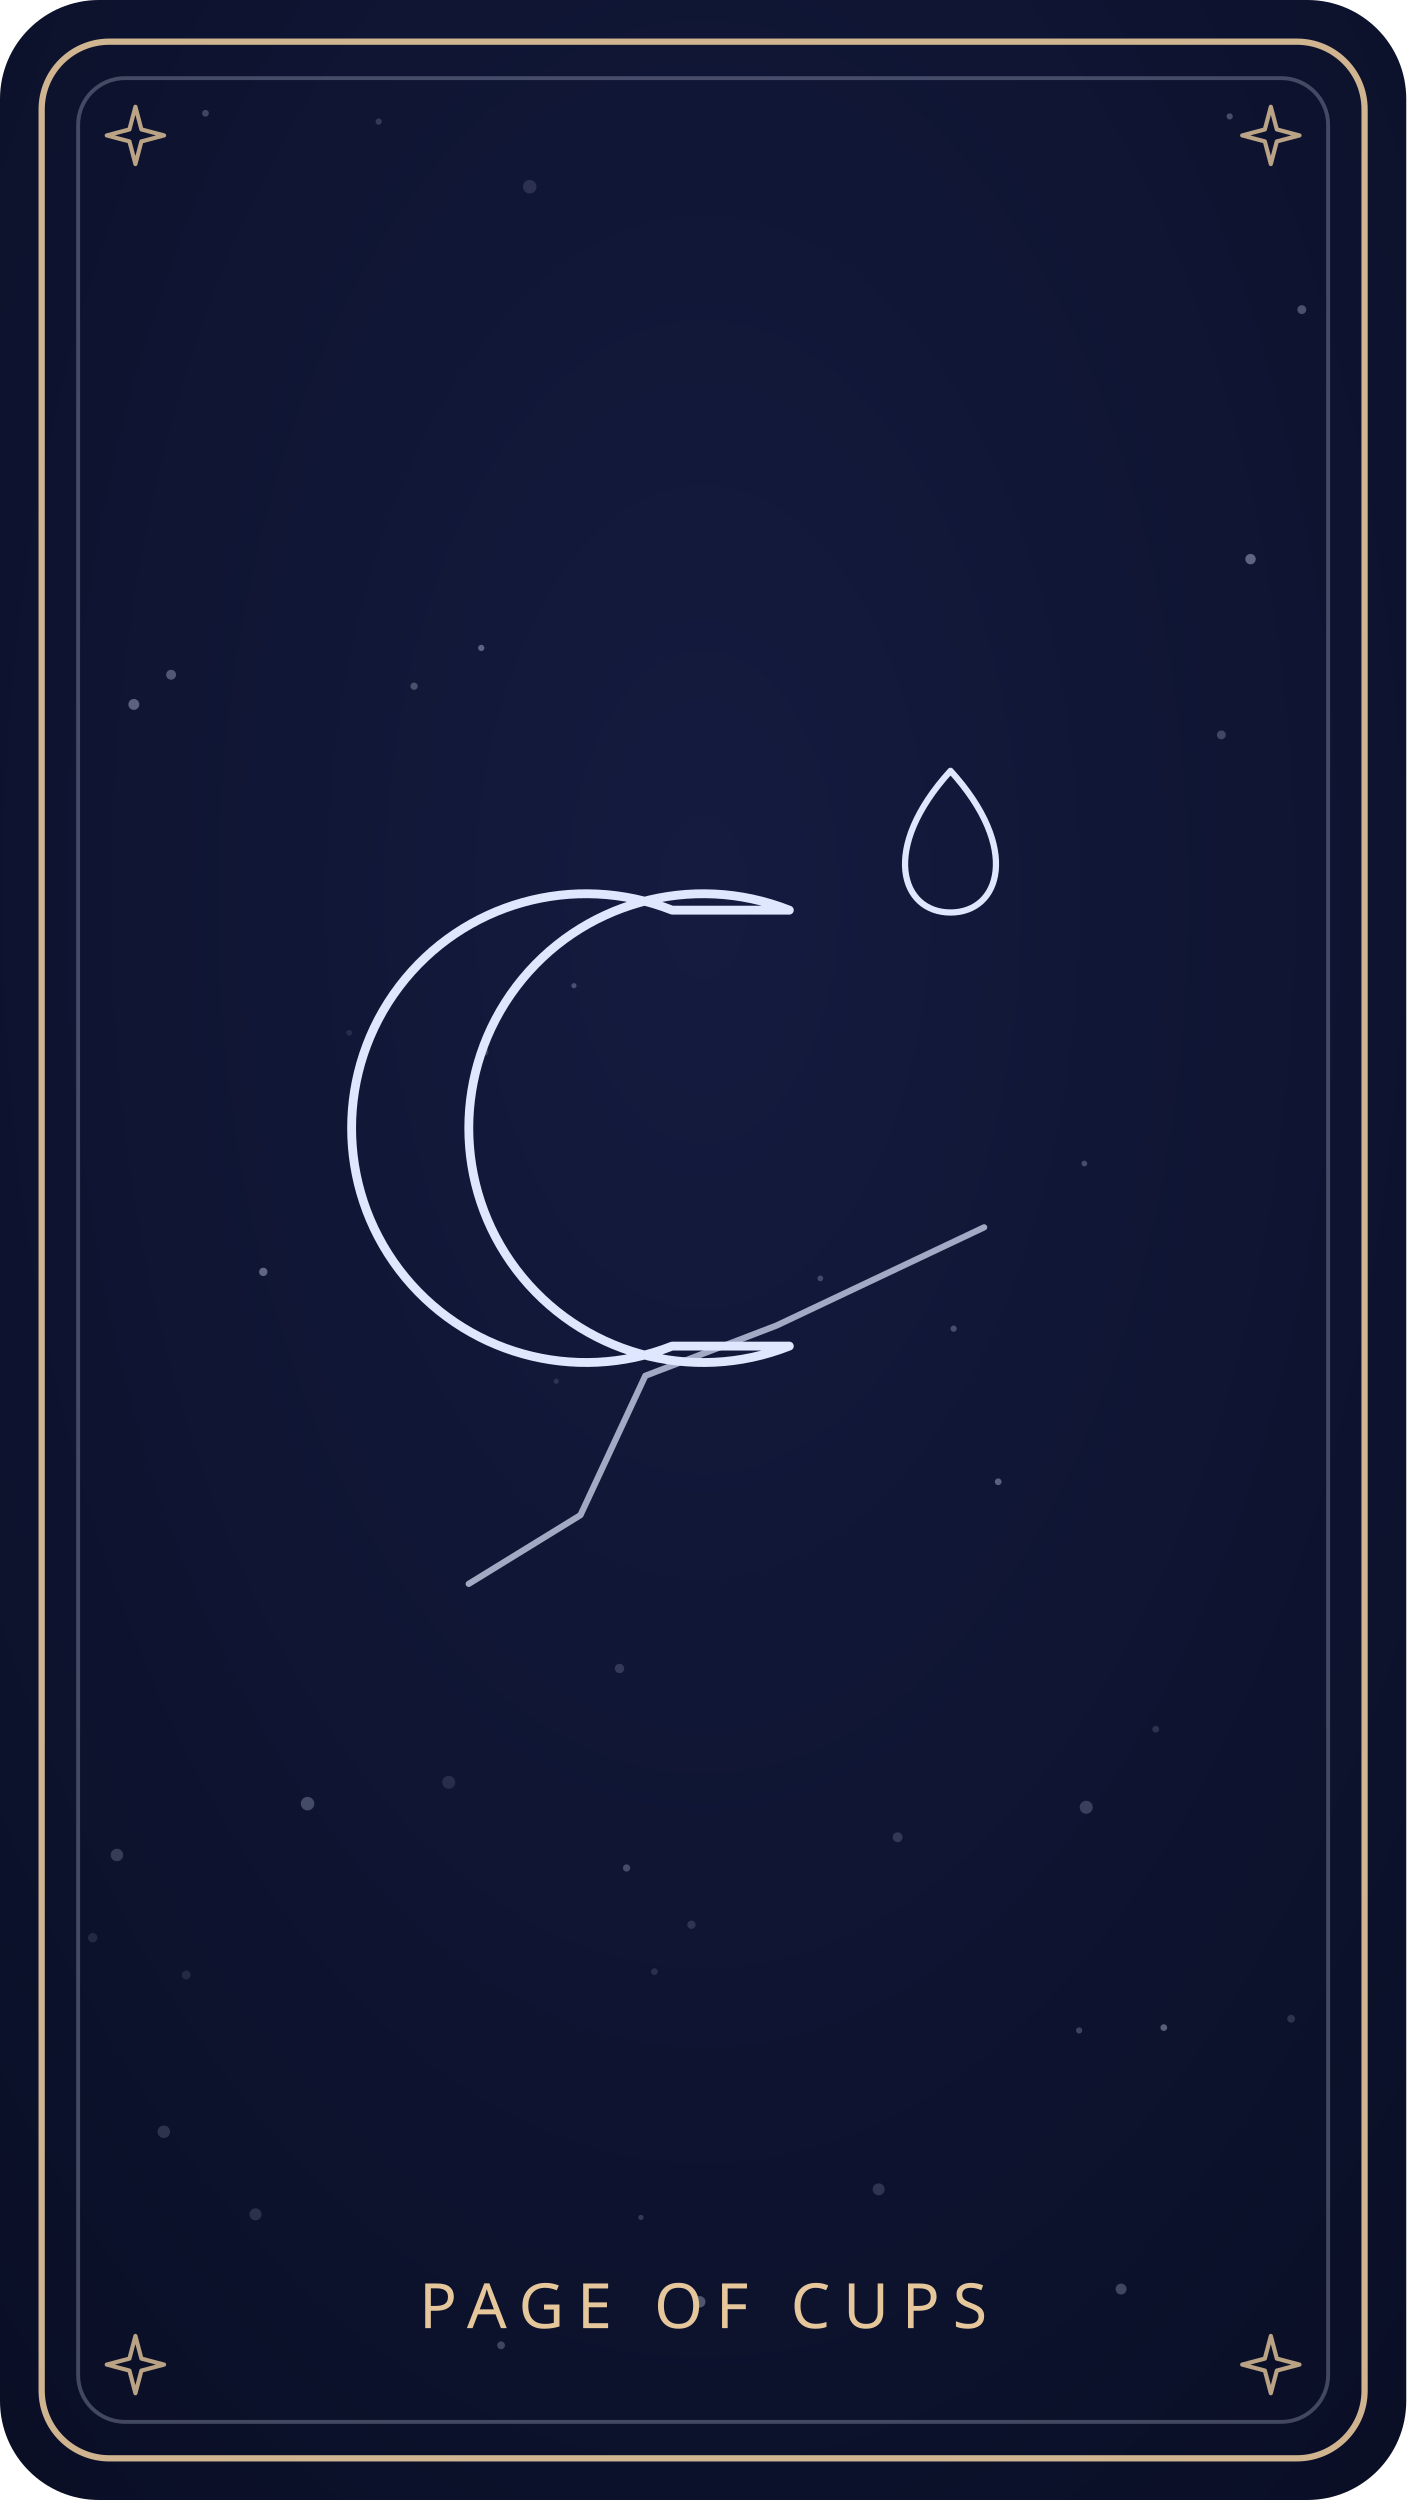
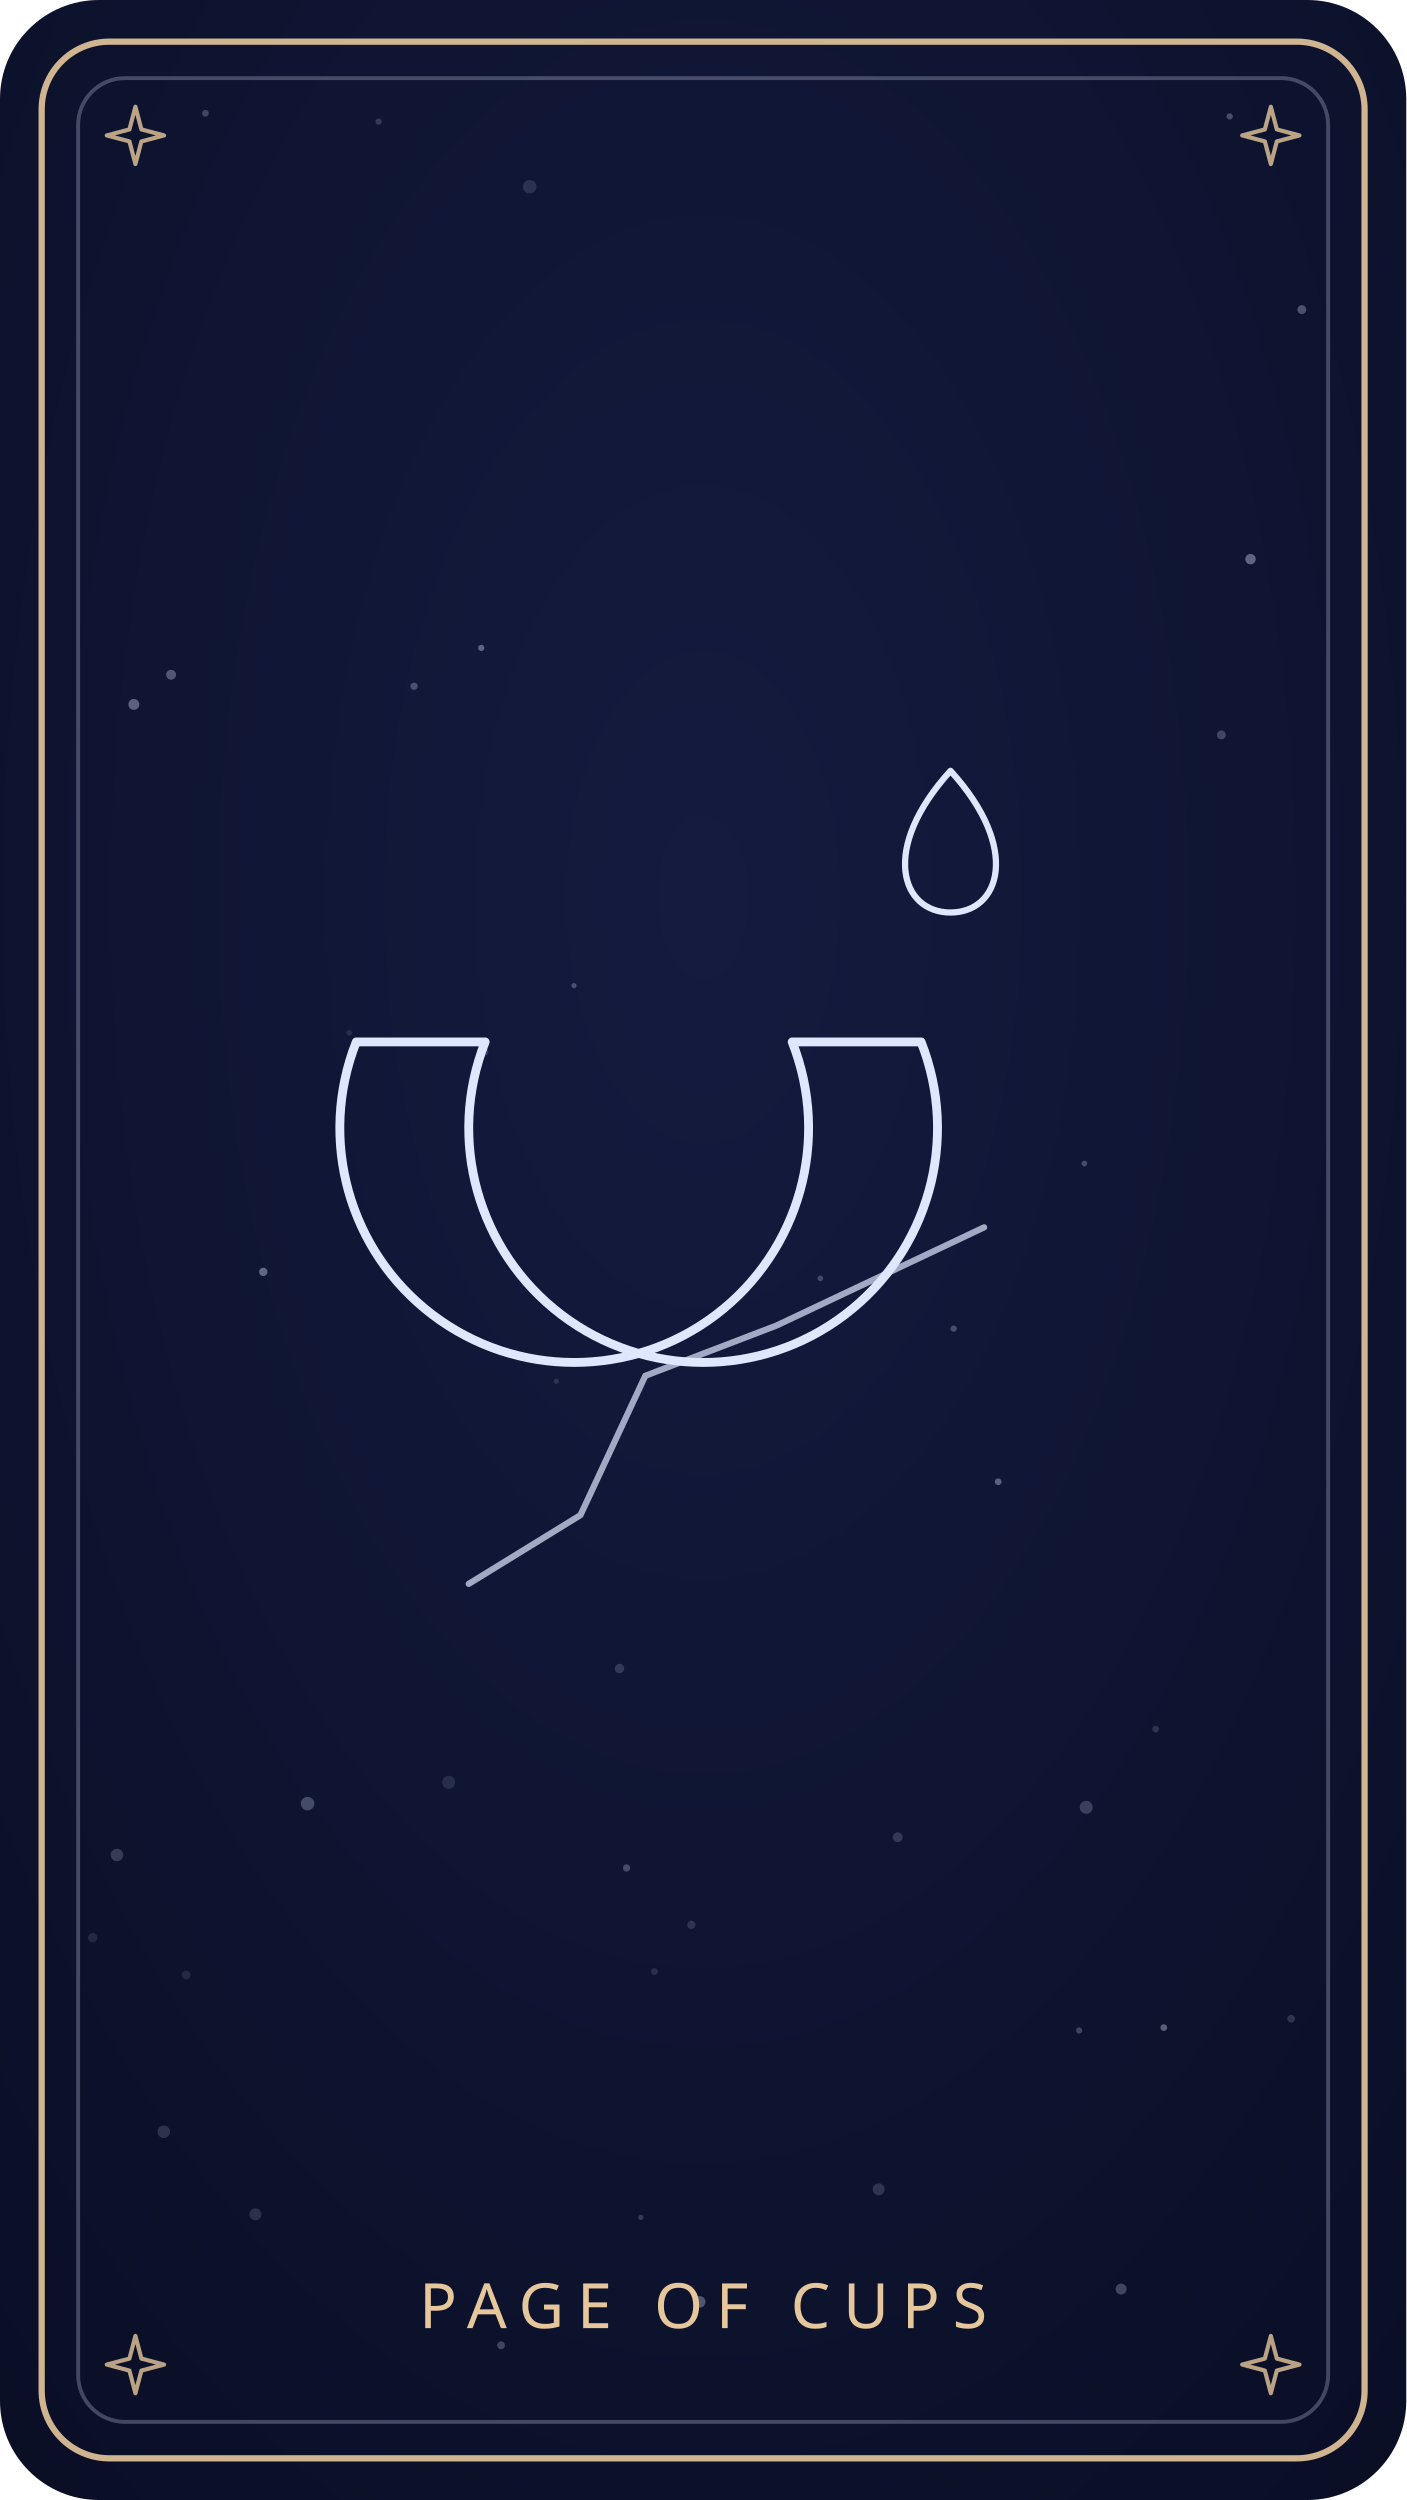
<svg xmlns="http://www.w3.org/2000/svg" viewBox="0 0 540 960" width="540" height="960">
  <defs>
    <radialGradient id="bg" cx="50%" cy="36%" r="85%">
      <stop offset="0%" stop-color="#141b3f" />
      <stop offset="100%" stop-color="#090e24" />
    </radialGradient>
  </defs>
  <rect x="0" y="0" width="540" height="960" rx="38" fill="url(#bg)" />
  <circle cx="251.3" cy="757.1" r="1.3" fill="#dfe7ff" stroke="none" fill-opacity="0.13" />
  <circle cx="446.9" cy="778.6" r="1.3" fill="#dfe7ff" stroke="none" fill-opacity="0.36" />
  <circle cx="65.7" cy="259.1" r="1.9" fill="#dfe7ff" stroke="none" fill-opacity="0.32" />
  <line x1="228.0" y1="389.4" x2="234.3" y2="389.4" w="1.2" color="#dfe7ff" op="0.166" />
  <line x1="228.0" y1="389.4" x2="228.0" y2="395.7" w="1.2" color="#dfe7ff" op="0.166" />
  <line x1="228.0" y1="389.4" x2="221.7" y2="389.4" w="1.2" color="#dfe7ff" op="0.166" />
  <line x1="228.0" y1="389.4" x2="228.0" y2="383.2" w="1.2" color="#dfe7ff" op="0.166" />
  <circle cx="78.9" cy="43.5" r="1.3" fill="#dfe7ff" stroke="none" fill-opacity="0.24" />
  <line x1="395.7" y1="888.1" x2="404.0" y2="888.1" w="1.2" color="#dfe7ff" op="0.134" />
  <line x1="395.7" y1="888.1" x2="395.7" y2="896.3" w="1.2" color="#dfe7ff" op="0.134" />
  <line x1="395.7" y1="888.1" x2="387.5" y2="888.1" w="1.2" color="#dfe7ff" op="0.134" />
  <line x1="395.7" y1="888.1" x2="395.7" y2="879.8" w="1.2" color="#dfe7ff" op="0.134" />
  <circle cx="220.4" cy="378.5" r="1.0" fill="#dfe7ff" stroke="none" fill-opacity="0.27" />
  <circle cx="495.8" cy="775.2" r="1.5" fill="#dfe7ff" stroke="none" fill-opacity="0.16" />
  <line x1="272.8" y1="431.6" x2="277.3" y2="431.6" w="1.2" color="#dfe7ff" op="0.166" />
  <line x1="272.8" y1="431.6" x2="272.8" y2="436.1" w="1.2" color="#dfe7ff" op="0.166" />
  <line x1="272.8" y1="431.6" x2="268.4" y2="431.6" w="1.2" color="#dfe7ff" op="0.166" />
  <line x1="272.8" y1="431.6" x2="272.8" y2="427.1" w="1.2" color="#dfe7ff" op="0.166" />
  <circle cx="101.1" cy="488.4" r="1.6" fill="#dfe7ff" stroke="none" fill-opacity="0.39" />
  <circle cx="480.2" cy="214.7" r="2.0" fill="#dfe7ff" stroke="none" fill-opacity="0.38" />
  <circle cx="203.4" cy="71.7" r="2.6" fill="#dfe7ff" stroke="none" fill-opacity="0.13" />
  <circle cx="366.2" cy="510.2" r="1.2" fill="#dfe7ff" stroke="none" fill-opacity="0.27" />
  <line x1="184.8" y1="49.1" x2="190.9" y2="49.1" w="1.2" color="#dfe7ff" op="0.212" />
  <line x1="184.8" y1="49.1" x2="184.8" y2="55.2" w="1.2" color="#dfe7ff" op="0.212" />
  <line x1="184.8" y1="49.1" x2="178.7" y2="49.1" w="1.2" color="#dfe7ff" op="0.212" />
  <line x1="184.8" y1="49.1" x2="184.8" y2="43.0" w="1.2" color="#dfe7ff" op="0.212" />
  <circle cx="98.1" cy="850.3" r="2.3" fill="#dfe7ff" stroke="none" fill-opacity="0.15" />
  <line x1="82.7" y1="807.3" x2="87.6" y2="807.3" w="1.2" color="#dfe7ff" op="0.113" />
  <line x1="82.7" y1="807.3" x2="82.7" y2="812.3" w="1.2" color="#dfe7ff" op="0.113" />
  <line x1="82.7" y1="807.3" x2="77.7" y2="807.3" w="1.2" color="#dfe7ff" op="0.113" />
  <line x1="82.7" y1="807.3" x2="82.7" y2="802.4" w="1.2" color="#dfe7ff" op="0.113" />
  <circle cx="134.1" cy="396.6" r="1.1" fill="#dfe7ff" stroke="none" fill-opacity="0.11" />
  <circle cx="246.1" cy="851.5" r="1.0" fill="#dfe7ff" stroke="none" fill-opacity="0.19" />
  <circle cx="472.2" cy="44.7" r="1.2" fill="#dfe7ff" stroke="none" fill-opacity="0.27" />
  <circle cx="414.4" cy="779.7" r="1.2" fill="#dfe7ff" stroke="none" fill-opacity="0.23" />
  <line x1="72.6" y1="162.6" x2="78.2" y2="162.6" w="1.2" color="#dfe7ff" op="0.174" />
  <line x1="72.6" y1="162.6" x2="72.6" y2="168.3" w="1.2" color="#dfe7ff" op="0.174" />
  <line x1="72.6" y1="162.6" x2="66.9" y2="162.6" w="1.2" color="#dfe7ff" op="0.174" />
  <line x1="72.6" y1="162.6" x2="72.6" y2="156.9" w="1.2" color="#dfe7ff" op="0.174" />
  <line x1="90.3" y1="543.6" x2="95.7" y2="543.6" w="1.2" color="#dfe7ff" op="0.164" />
  <line x1="90.3" y1="543.6" x2="90.3" y2="549.0" w="1.2" color="#dfe7ff" op="0.164" />
  <line x1="90.3" y1="543.6" x2="84.8" y2="543.6" w="1.2" color="#dfe7ff" op="0.164" />
  <line x1="90.3" y1="543.6" x2="90.3" y2="538.1" w="1.2" color="#dfe7ff" op="0.164" />
  <line x1="100.6" y1="903.0" x2="107.0" y2="903.0" w="1.2" color="#dfe7ff" op="0.287" />
  <line x1="100.6" y1="903.0" x2="100.6" y2="909.3" w="1.2" color="#dfe7ff" op="0.287" />
  <line x1="100.6" y1="903.0" x2="94.3" y2="903.0" w="1.2" color="#dfe7ff" op="0.287" />
  <line x1="100.6" y1="903.0" x2="100.6" y2="896.7" w="1.2" color="#dfe7ff" op="0.287" />
  <circle cx="62.9" cy="818.6" r="2.4" fill="#dfe7ff" stroke="none" fill-opacity="0.16" />
  <circle cx="35.6" cy="744.1" r="1.8" fill="#dfe7ff" stroke="none" fill-opacity="0.11" />
  <line x1="37.7" y1="757.8" x2="42.5" y2="757.8" w="1.2" color="#dfe7ff" op="0.219" />
  <line x1="37.7" y1="757.8" x2="37.7" y2="762.6" w="1.2" color="#dfe7ff" op="0.219" />
  <line x1="37.7" y1="757.8" x2="32.9" y2="757.8" w="1.2" color="#dfe7ff" op="0.219" />
  <line x1="37.7" y1="757.8" x2="37.7" y2="753.0" w="1.2" color="#dfe7ff" op="0.219" />
  <line x1="109.6" y1="922.2" x2="113.6" y2="922.2" w="1.2" color="#dfe7ff" op="0.374" />
  <line x1="109.6" y1="922.2" x2="109.6" y2="926.2" w="1.2" color="#dfe7ff" op="0.374" />
  <line x1="109.6" y1="922.2" x2="105.5" y2="922.2" w="1.2" color="#dfe7ff" op="0.374" />
  <line x1="109.6" y1="922.2" x2="109.6" y2="918.1" w="1.2" color="#dfe7ff" op="0.374" />
  <circle cx="499.9" cy="118.9" r="1.7" fill="#dfe7ff" stroke="none" fill-opacity="0.29" />
  <circle cx="159.0" cy="263.5" r="1.4" fill="#dfe7ff" stroke="none" fill-opacity="0.28" />
  <line x1="403.1" y1="476.9" x2="408.7" y2="476.9" w="1.2" color="#dfe7ff" op="0.145" />
  <line x1="403.1" y1="476.9" x2="403.1" y2="482.5" w="1.2" color="#dfe7ff" op="0.145" />
  <line x1="403.1" y1="476.9" x2="397.5" y2="476.9" w="1.2" color="#dfe7ff" op="0.145" />
  <line x1="403.1" y1="476.9" x2="403.1" y2="471.3" w="1.2" color="#dfe7ff" op="0.145" />
  <line x1="466.1" y1="370.7" x2="470.7" y2="370.7" w="1.2" color="#dfe7ff" op="0.33" />
  <line x1="466.1" y1="370.7" x2="466.1" y2="375.3" w="1.2" color="#dfe7ff" op="0.33" />
  <line x1="466.1" y1="370.7" x2="461.5" y2="370.7" w="1.2" color="#dfe7ff" op="0.33" />
  <line x1="466.1" y1="370.7" x2="466.1" y2="366.1" w="1.2" color="#dfe7ff" op="0.33" />
  <circle cx="337.4" cy="840.7" r="2.3" fill="#dfe7ff" stroke="none" fill-opacity="0.16" />
  <line x1="74.6" y1="636.8" x2="79.1" y2="636.8" w="1.2" color="#dfe7ff" op="0.345" />
  <line x1="74.6" y1="636.8" x2="74.6" y2="641.3" w="1.2" color="#dfe7ff" op="0.345" />
  <line x1="74.6" y1="636.8" x2="70.2" y2="636.8" w="1.2" color="#dfe7ff" op="0.345" />
  <line x1="74.6" y1="636.8" x2="74.6" y2="632.3" w="1.2" color="#dfe7ff" op="0.345" />
  <circle cx="443.8" cy="664.0" r="1.3" fill="#dfe7ff" stroke="none" fill-opacity="0.15" />
  <circle cx="265.5" cy="739.1" r="1.6" fill="#dfe7ff" stroke="none" fill-opacity="0.15" />
  <circle cx="172.3" cy="684.4" r="2.5" fill="#dfe7ff" stroke="none" fill-opacity="0.12" />
  <circle cx="383.3" cy="569.0" r="1.3" fill="#dfe7ff" stroke="none" fill-opacity="0.36" />
  <line x1="438.4" y1="139.6" x2="441.9" y2="139.6" w="1.2" color="#dfe7ff" op="0.308" />
  <line x1="438.4" y1="139.6" x2="438.4" y2="143.1" w="1.2" color="#dfe7ff" op="0.308" />
  <line x1="438.4" y1="139.6" x2="434.8" y2="139.6" w="1.2" color="#dfe7ff" op="0.308" />
  <line x1="438.4" y1="139.6" x2="438.4" y2="136.1" w="1.2" color="#dfe7ff" op="0.308" />
  <circle cx="430.5" cy="879.0" r="2.1" fill="#dfe7ff" stroke="none" fill-opacity="0.25" />
  <circle cx="268.7" cy="883.9" r="2.2" fill="#dfe7ff" stroke="none" fill-opacity="0.32" />
  <circle cx="192.4" cy="900.6" r="1.5" fill="#dfe7ff" stroke="none" fill-opacity="0.24" />
  <line x1="225.0" y1="163.0" x2="230.9" y2="163.0" w="1.2" color="#dfe7ff" op="0.376" />
  <line x1="225.0" y1="163.0" x2="225.0" y2="168.9" w="1.2" color="#dfe7ff" op="0.376" />
  <line x1="225.0" y1="163.0" x2="219.2" y2="163.0" w="1.2" color="#dfe7ff" op="0.376" />
  <line x1="225.0" y1="163.0" x2="225.0" y2="157.2" w="1.2" color="#dfe7ff" op="0.376" />
  <line x1="437.7" y1="462.1" x2="446.0" y2="462.1" w="1.2" color="#dfe7ff" op="0.187" />
  <line x1="437.7" y1="462.1" x2="437.7" y2="470.4" w="1.2" color="#dfe7ff" op="0.187" />
  <line x1="437.7" y1="462.1" x2="429.4" y2="462.1" w="1.2" color="#dfe7ff" op="0.187" />
  <line x1="437.7" y1="462.1" x2="437.7" y2="453.8" w="1.2" color="#dfe7ff" op="0.187" />
  <line x1="127.4" y1="486.4" x2="133.6" y2="486.4" w="1.2" color="#dfe7ff" op="0.175" />
  <line x1="127.4" y1="486.4" x2="127.4" y2="492.6" w="1.2" color="#dfe7ff" op="0.175" />
  <line x1="127.4" y1="486.4" x2="121.2" y2="486.4" w="1.2" color="#dfe7ff" op="0.175" />
  <line x1="127.4" y1="486.4" x2="127.4" y2="480.2" w="1.2" color="#dfe7ff" op="0.175" />
  <circle cx="315.0" cy="490.9" r="1.1" fill="#dfe7ff" stroke="none" fill-opacity="0.24" />
  <circle cx="51.4" cy="270.5" r="2.1" fill="#dfe7ff" stroke="none" fill-opacity="0.37" />
  <line x1="368.9" y1="759.3" x2="374.2" y2="759.3" w="1.2" color="#dfe7ff" op="0.291" />
  <line x1="368.9" y1="759.3" x2="368.9" y2="764.5" w="1.2" color="#dfe7ff" op="0.291" />
  <line x1="368.9" y1="759.3" x2="363.7" y2="759.3" w="1.2" color="#dfe7ff" op="0.291" />
  <line x1="368.9" y1="759.3" x2="368.9" y2="754.0" w="1.2" color="#dfe7ff" op="0.291" />
  <circle cx="118.1" cy="692.6" r="2.6" fill="#dfe7ff" stroke="none" fill-opacity="0.26" />
  <circle cx="416.4" cy="446.8" r="1.1" fill="#dfe7ff" stroke="none" fill-opacity="0.26" />
  <circle cx="417.1" cy="694.0" r="2.5" fill="#dfe7ff" stroke="none" fill-opacity="0.21" />
  <circle cx="240.6" cy="717.3" r="1.4" fill="#dfe7ff" stroke="none" fill-opacity="0.26" />
  <circle cx="44.9" cy="712.3" r="2.4" fill="#dfe7ff" stroke="none" fill-opacity="0.20" />
  <circle cx="145.4" cy="46.7" r="1.2" fill="#dfe7ff" stroke="none" fill-opacity="0.18" />
  <circle cx="469.0" cy="282.2" r="1.7" fill="#dfe7ff" stroke="none" fill-opacity="0.24" />
  <circle cx="71.5" cy="758.4" r="1.7" fill="#dfe7ff" stroke="none" fill-opacity="0.11" />
  <circle cx="237.9" cy="640.7" r="1.8" fill="#dfe7ff" stroke="none" fill-opacity="0.17" />
  <circle cx="213.6" cy="530.4" r="1.0" fill="#dfe7ff" stroke="none" fill-opacity="0.14" />
  <circle cx="344.7" cy="705.5" r="1.9" fill="#dfe7ff" stroke="none" fill-opacity="0.17" />
  <circle cx="185.9" cy="403.9" r="1.6" fill="#dfe7ff" stroke="none" fill-opacity="0.17" />
  <line x1="301.7" y1="32.3" x2="309.6" y2="32.3" w="1.2" color="#dfe7ff" op="0.197" />
  <line x1="301.7" y1="32.3" x2="301.7" y2="40.2" w="1.2" color="#dfe7ff" op="0.197" />
  <line x1="301.7" y1="32.3" x2="293.8" y2="32.3" w="1.2" color="#dfe7ff" op="0.197" />
  <line x1="301.7" y1="32.3" x2="301.7" y2="24.4" w="1.2" color="#dfe7ff" op="0.197" />
  <line x1="355.8" y1="786.9" x2="363.0" y2="786.9" w="1.2" color="#dfe7ff" op="0.155" />
  <line x1="355.8" y1="786.9" x2="355.8" y2="794.1" w="1.2" color="#dfe7ff" op="0.155" />
  <line x1="355.8" y1="786.9" x2="348.6" y2="786.9" w="1.2" color="#dfe7ff" op="0.155" />
  <line x1="355.8" y1="786.9" x2="355.8" y2="779.6" w="1.2" color="#dfe7ff" op="0.155" />
  <line x1="432.3" y1="498.4" x2="436.3" y2="498.4" w="1.2" color="#dfe7ff" op="0.268" />
  <line x1="432.3" y1="498.4" x2="432.3" y2="502.4" w="1.2" color="#dfe7ff" op="0.268" />
  <line x1="432.3" y1="498.4" x2="428.3" y2="498.4" w="1.2" color="#dfe7ff" op="0.268" />
  <line x1="432.3" y1="498.4" x2="432.3" y2="494.4" w="1.2" color="#dfe7ff" op="0.268" />
  <circle cx="184.8" cy="248.8" r="1.2" fill="#dfe7ff" stroke="none" fill-opacity="0.37" />
  <line x1="71.9" y1="181.9" x2="76.1" y2="181.9" w="1.2" color="#dfe7ff" op="0.275" />
  <line x1="71.9" y1="181.9" x2="71.9" y2="186.1" w="1.2" color="#dfe7ff" op="0.275" />
  <line x1="71.9" y1="181.9" x2="67.6" y2="181.9" w="1.2" color="#dfe7ff" op="0.275" />
  <line x1="71.9" y1="181.9" x2="71.9" y2="177.7" w="1.2" color="#dfe7ff" op="0.275" />
-   <path d="M 303.1 516.9 A 90.0 90.0 0 1 1 303.1 349.5 L 258.1 349.5 A 90.0 90.0 0 1 0 258.1 516.9 Z" fill="none" stroke="#dfe7ff" stroke-width="3.4" stroke-linecap="round" stroke-linejoin="round" />
+   <path d="M 353.7 400.1 A 90.0 90.0 0 1 1 186.3 400.1 L 136.8 400.1 A 90.0 90.0 0 1 0 304.2 400.1 Z" fill="none" stroke="#dfe7ff" stroke-width="3.4" stroke-linecap="round" stroke-linejoin="round" />
  <path d="M 365.0 296.0 C 392.2 325.9 384.0 350.4 365.0 350.4 C 346.0 350.4 337.8 325.9 365.0 296.0 Z" fill="none" stroke="#dfe7ff" stroke-width="2.4" stroke-linecap="round" stroke-linejoin="round" />
  <path d="M 180.0 608.2 L 222.9 581.8 L 247.8 528.3 L 298.2 509.0 L 377.9 471.3" fill="none" stroke="#dfe7ff" stroke-width="2.4" stroke-linecap="round" stroke-linejoin="round" stroke-opacity="0.70" />
  <line x1="170.0" y1="313.2" x2="186.0" y2="313.2" w="1.5" color="#dfe7ff" op="0.8" />
  <line x1="170.0" y1="313.2" x2="170.0" y2="329.2" w="1.5" color="#dfe7ff" op="0.8" />
  <line x1="170.0" y1="313.2" x2="154.0" y2="313.2" w="1.5" color="#dfe7ff" op="0.8" />
  <line x1="170.0" y1="313.2" x2="170.0" y2="297.2" w="1.5" color="#dfe7ff" op="0.8" />
  <rect x="16" y="16" width="508" height="928" rx="26" fill="none" stroke="#e6c79c" stroke-width="2.4" stroke-linecap="round" stroke-linejoin="round" stroke-opacity="0.90" />
  <rect x="30" y="30" width="480" height="900" rx="18" fill="none" stroke="#dfe7ff" stroke-width="1.5" stroke-linecap="round" stroke-linejoin="round" stroke-opacity="0.26" />
  <path d="M 52.0 41.0 L 54.3 49.7 L 63.0 52.0 L 54.3 54.3 L 52.0 63.0 L 49.7 54.3 L 41.0 52.0 L 49.7 49.7 Z" fill="none" stroke="#e6c79c" stroke-width="1.6" stroke-linecap="round" stroke-linejoin="round" stroke-opacity="0.80" />
  <path d="M 488.0 41.0 L 490.3 49.7 L 499.0 52.0 L 490.3 54.3 L 488.0 63.0 L 485.7 54.3 L 477.0 52.0 L 485.7 49.7 Z" fill="none" stroke="#e6c79c" stroke-width="1.6" stroke-linecap="round" stroke-linejoin="round" stroke-opacity="0.80" />
  <path d="M 52.0 897.0 L 54.3 905.7 L 63.0 908.0 L 54.3 910.3 L 52.0 919.0 L 49.7 910.3 L 41.0 908.0 L 49.7 905.7 Z" fill="none" stroke="#e6c79c" stroke-width="1.6" stroke-linecap="round" stroke-linejoin="round" stroke-opacity="0.80" />
  <path d="M 488.0 897.0 L 490.3 905.7 L 499.0 908.0 L 490.3 910.3 L 488.0 919.0 L 485.7 910.3 L 477.0 908.0 L 485.7 905.7 Z" fill="none" stroke="#e6c79c" stroke-width="1.6" stroke-linecap="round" stroke-linejoin="round" stroke-opacity="0.80" />
  <text x="270" y="894" text-anchor="middle" fill="#e6c79c" font-family="'Avenir Next', system-ui, sans-serif" font-size="24" letter-spacing="5" font-weight="500">PAGE OF CUPS</text>
</svg>
